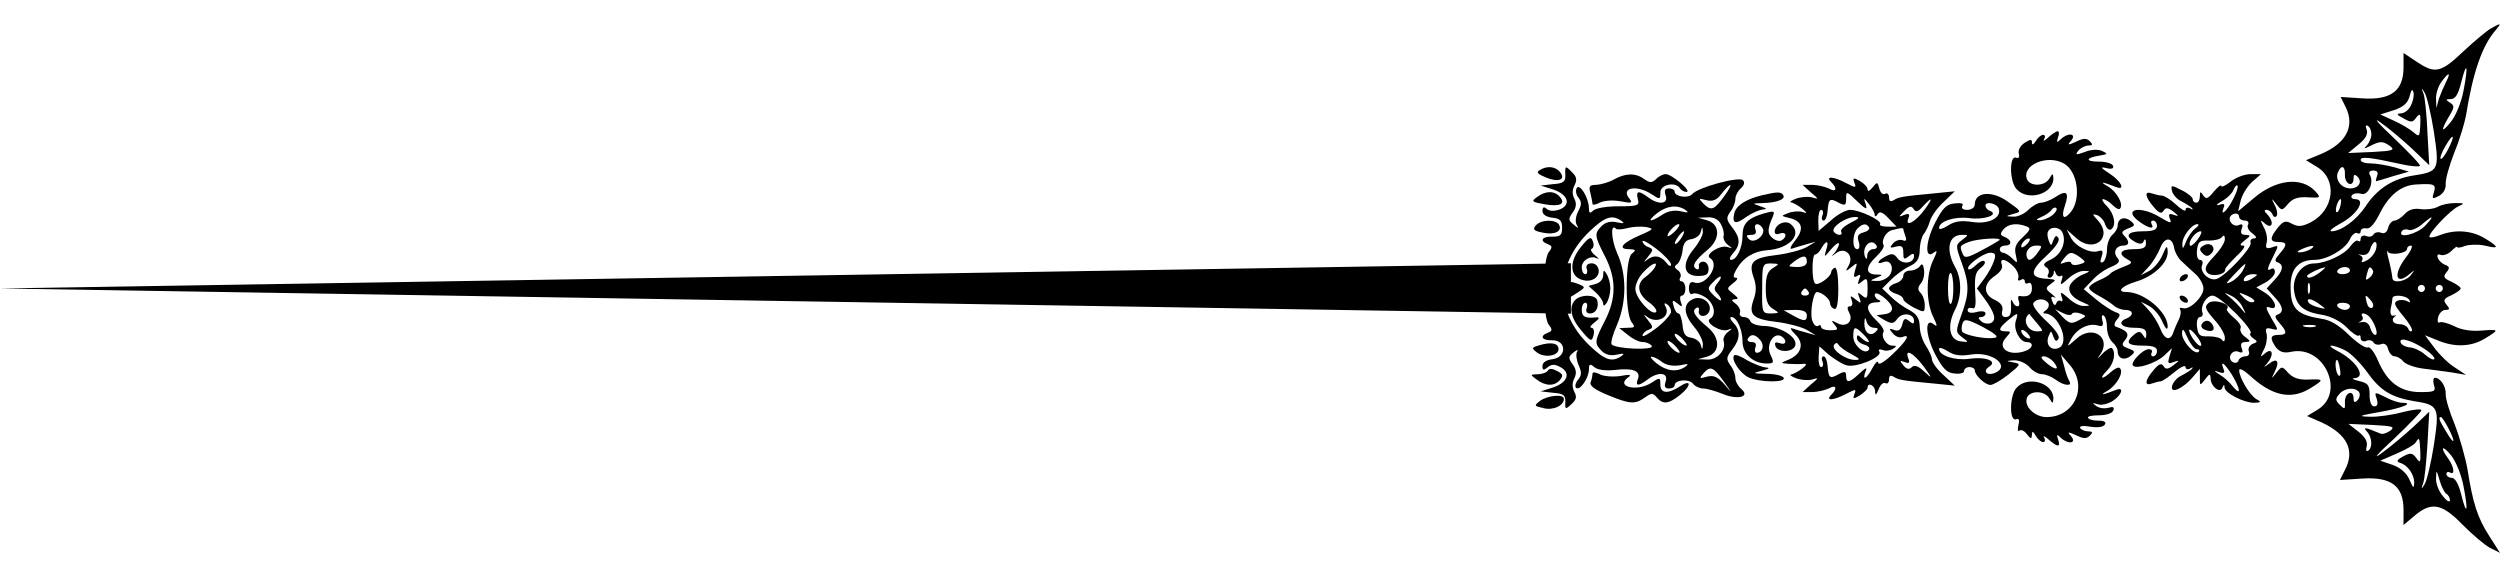
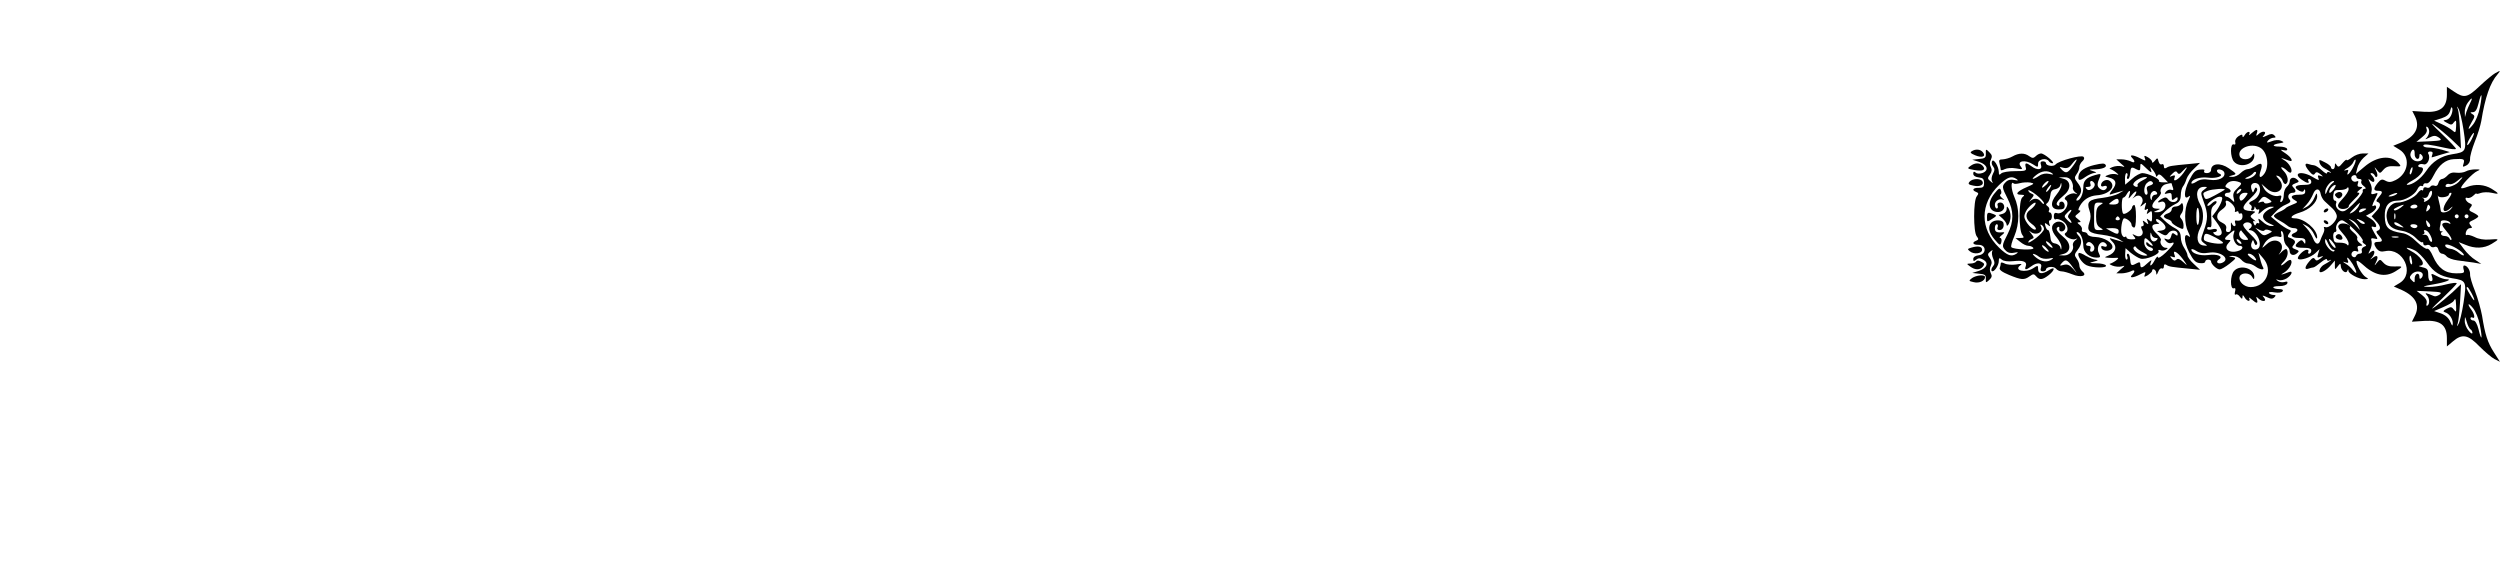
<svg xmlns="http://www.w3.org/2000/svg" viewBox="0 0 104 24">
-   <polygon points="0,12.0 65.35,10.95 65.35,13.05" />
-   <svg x="63.72" y="1.00" width="40.28" height="22.00" viewBox="0 0 271 148">
+   <svg x="81.84" y="2.95" width="22.16" height="12.10" viewBox="0 0 271 148">
    <g transform="translate(0,148) scale(0.1,-0.1)" fill="#000" stroke="none">
      <path d="M2685 1468 c-11 -6 -46 -35 -77 -64 -64 -61 -80 -64 -132 -29 l-36 24 0 -40 c0 -66 -35 -92 -114 -87 l-62 4 14 -28 c27 -55 1 -103 -72 -133 l-39 -16 31 -19 c58 -35 48 -121 -18 -155 -24 -12 -35 -13 -52 -4 -18 10 -24 8 -40 -11 -23 -29 -23 -40 2 -40 25 0 25 -8 3 -33 -13 -15 -15 -21 -5 -24 18 -7 15 -24 -10 -50 l-21 -23 21 -23 c25 -26 28 -43 10 -50 -10 -3 -8 -9 5 -24 22 -25 22 -33 -3 -33 -23 0 -25 -9 -7 -35 11 -13 22 -17 44 -12 91 18 151 -114 73 -162 l-30 -18 41 -18 c71 -33 94 -78 65 -133 l-14 -28 63 4 c81 5 115 -21 115 -88 l0 -42 31 26 c47 40 77 34 134 -25 28 -28 62 -57 77 -65 l28 -14 -30 47 c-33 51 -46 92 -61 187 -6 33 -22 90 -36 126 -15 36 -26 74 -25 85 1 21 -15 45 -30 45 -5 0 -6 -9 -3 -20 6 -18 2 -20 -38 -20 -56 0 -92 27 -118 87 -10 24 -23 41 -29 38 -6 -3 -29 12 -52 34 -27 27 -53 43 -77 46 -69 11 -86 28 -87 84 -2 54 20 81 67 81 34 0 85 29 98 56 6 14 16 22 21 19 6 -3 10 -1 10 5 0 6 7 10 16 8 10 -2 23 13 37 41 26 52 60 80 102 82 51 3 57 1 50 -22 -6 -18 -5 -20 14 -10 13 7 20 20 19 34 -1 12 10 51 24 87 15 36 29 83 33 105 19 119 45 195 83 238 17 20 15 21 -13 5z m-77 -174 c-6 -33 -22 -71 -35 -87 -27 -34 -30 -27 -6 14 16 26 16 31 3 39 -13 8 -12 10 2 10 13 0 21 13 29 45 16 65 21 50 7 -21z m-49 24 c-6 -12 -15 -33 -20 -47 l-7 -26 -1 25 c-1 14 6 36 15 48 20 28 28 29 13 0z m-99 -67 c-6 -12 -18 -21 -28 -21 -13 -1 -11 -4 8 -14 21 -12 26 -12 36 3 11 13 12 10 11 -21 -2 -34 -3 -35 -20 -20 -10 8 -34 23 -55 32 l-37 17 38 12 c27 9 39 20 44 39 5 19 8 22 11 10 2 -9 -2 -26 -8 -37z m65 -73 c16 -107 14 -111 -58 -122 -57 -9 -101 -37 -133 -86 -27 -40 -69 -70 -96 -70 -7 1 4 10 24 21 48 25 75 69 42 69 -8 0 -12 5 -9 10 4 6 15 8 26 5 20 -7 38 33 24 54 -3 6 1 11 10 11 11 0 15 -5 11 -15 -3 -8 -4 -15 -3 -15 1 0 22 6 47 14 l45 13 -40 12 c-22 6 -52 11 -67 11 -16 0 -28 4 -28 10 0 10 27 7 113 -12 26 -6 50 -8 53 -5 3 2 -30 37 -73 78 -44 41 -60 60 -38 44 22 -15 62 -49 89 -74 l48 -46 -5 90 c-2 50 -7 99 -11 110 -7 17 -6 18 3 3 6 -9 18 -59 26 -110z m-175 -7 c0 -9 -6 -23 -12 -30 -11 -11 -9 -11 9 -2 28 14 35 14 56 -1 14 -11 6 -13 -50 -16 l-68 -3 29 24 c20 16 27 29 23 41 -4 10 -3 15 3 11 6 -3 10 -14 10 -24z m215 -41 c-9 -18 -19 -30 -21 -27 -3 2 3 18 13 35 23 40 29 33 8 -8z m-289 -71 c-1 -12 5 -24 12 -26 6 -3 12 3 12 13 0 13 3 15 11 7 15 -15 3 -33 -20 -33 -24 0 -43 23 -35 44 9 23 21 20 20 -5z m-13 -89 c-3 -12 -8 -19 -11 -16 -5 6 5 36 12 36 2 0 2 -9 -1 -20z m-83 -120 c-8 -5 -22 -9 -30 -9 -10 0 -8 3 5 9 27 12 43 12 25 0z m13 -217 c-7 -2 -21 -2 -30 0 -10 3 -4 5 12 5 17 0 24 -2 18 -5z m85 -67 c15 -8 42 -35 60 -60 37 -52 67 -70 129 -81 72 -11 74 -16 58 -123 -8 -51 -20 -101 -26 -110 -9 -15 -10 -14 -4 3 4 11 9 60 12 110 l5 90 -43 -41 c-24 -22 -64 -56 -89 -74 -28 -21 -16 -6 33 39 42 40 77 76 77 80 0 5 -23 2 -52 -5 -29 -8 -71 -14 -93 -13 -34 1 -30 3 27 13 64 11 100 26 64 26 -9 0 -31 7 -47 16 -30 15 -31 15 -24 -5 4 -14 2 -21 -7 -21 -8 0 -13 12 -13 32 0 28 -4 33 -30 39 -16 4 -22 7 -12 8 34 2 5 49 -48 76 -16 8 -24 15 -17 15 7 0 25 -6 40 -14z m-16 -51 c3 -13 1 -22 -3 -19 -9 5 -13 44 -5 44 2 0 6 -11 8 -25z m54 -66 c3 -6 1 -16 -5 -22 -8 -8 -11 -6 -11 7 0 10 -6 16 -12 13 -7 -2 -13 -14 -12 -26 1 -20 -1 -20 -14 -7 -13 12 -13 18 -2 30 14 18 46 21 56 5z m249 -99 c22 -42 18 -51 -5 -12 -20 33 -24 42 -15 42 2 0 11 -13 20 -30z m-162 -8 c-10 -7 -22 -11 -28 -8 -43 18 -50 19 -37 5 14 -15 16 -45 3 -53 -5 -4 -7 2 -4 13 3 12 -5 26 -23 40 l-28 22 67 -3 c57 -3 64 -5 50 -16z m84 -58 c1 -31 0 -34 -11 -19 -11 15 -16 16 -37 5 -18 -10 -20 -14 -9 -18 22 -6 40 -33 40 -56 -1 -17 -3 -15 -13 8 -8 19 -25 34 -47 42 l-35 12 46 20 c26 11 50 25 53 31 10 16 11 15 13 -25z m121 -98 c14 -71 9 -86 -7 -21 -7 28 -17 45 -26 45 -8 0 -15 5 -15 11 0 5 5 7 10 4 15 -9 11 17 -5 39 -24 32 -17 40 8 9 13 -16 29 -54 35 -87z m-48 -21 c6 -3 10 -12 10 -18 -1 -7 -10 -1 -20 12 -11 13 -20 35 -19 50 1 25 1 24 10 -6 5 -18 14 -35 19 -38z" />
      <path d="M1446 1163 c-10 -10 -16 -12 -12 -5 4 6 3 12 -3 12 -5 0 -15 -8 -20 -17 -6 -10 -11 -13 -11 -5 0 10 -4 10 -20 0 -12 -8 -19 -20 -17 -30 3 -10 0 -15 -7 -12 -20 8 -19 -67 1 -88 31 -35 103 -14 103 30 -1 15 -2 15 -11 0 -13 -23 -55 -23 -63 -2 -15 39 56 70 103 44 39 -21 50 -100 19 -137 -19 -23 -27 -14 -16 18 13 38 5 46 -26 25 -14 -9 -32 -16 -41 -16 -8 0 -24 -9 -35 -20 -11 -11 -30 -20 -42 -19 -23 1 -23 1 1 8 23 6 22 7 -18 35 -44 31 -91 26 -91 -9 0 -8 -9 -15 -21 -15 -12 0 -17 4 -14 11 5 7 -3 9 -21 7 -24 -2 -34 -13 -56 -56 -27 -54 -28 -103 -2 -81 10 8 9 2 -2 -21 -21 -41 -21 -119 0 -160 11 -23 12 -29 2 -21 -26 22 -25 -27 2 -81 22 -42 33 -54 55 -56 15 -2 27 1 27 7 0 6 7 11 15 11 8 0 15 -4 15 -9 0 -14 29 -41 44 -41 7 0 30 13 50 29 35 28 36 30 14 34 -22 4 -22 4 2 6 15 0 33 -8 43 -19 9 -11 25 -20 35 -20 10 0 27 -7 38 -15 22 -17 48 -20 39 -5 -4 6 -11 25 -15 43 l-9 32 24 -28 c53 -60 15 -147 -64 -147 -33 0 -64 30 -55 54 8 21 50 21 63 -2 9 -15 10 -15 11 0 0 44 -72 65 -103 30 -20 -21 -21 -96 -1 -88 8 3 10 -3 6 -17 -3 -12 -1 -19 3 -15 4 4 14 0 21 -10 11 -14 13 -14 14 -2 0 12 3 11 11 -3 5 -9 15 -17 20 -17 6 0 7 6 3 13 -4 6 2 4 13 -6 25 -22 34 -22 26 1 -5 14 -3 15 8 4 20 -19 45 -16 29 4 -12 13 -10 14 14 3 20 -10 29 -10 38 -1 9 9 8 12 -4 12 -9 0 -19 4 -23 9 -3 6 8 8 29 4 19 -3 36 -1 40 6 5 7 -2 11 -18 11 -14 0 -27 3 -29 8 -3 4 11 7 31 7 21 0 37 6 40 14 3 9 -1 11 -14 7 -11 -3 -26 -1 -34 5 -12 9 -12 10 4 5 10 -4 29 1 42 9 26 17 33 41 9 31 -38 -15 -48 -16 -23 -2 26 16 46 52 34 63 -3 4 -14 -1 -24 -10 -26 -24 -36 -21 -12 3 19 19 26 50 14 63 -3 3 -16 -4 -28 -17 -11 -12 -15 -14 -8 -5 39 50 -18 91 -65 47 -26 -23 -26 -23 -14 -1 15 29 47 46 73 40 16 -5 19 -2 15 14 -3 10 -1 17 4 13 5 -3 9 -18 9 -33 0 -16 7 -34 15 -41 8 -7 15 -18 15 -26 0 -20 19 -27 36 -13 14 11 13 14 -6 21 -19 7 -20 11 -9 24 13 16 6 26 -26 37 -6 2 -5 10 3 20 11 13 10 16 -5 21 -10 4 -34 19 -53 35 l-35 29 24 25 c12 14 36 31 52 37 23 10 27 16 18 26 -13 15 -4 34 17 34 17 0 18 12 2 28 -9 9 -6 13 11 20 20 7 21 10 7 21 -17 14 -36 7 -36 -13 0 -8 -7 -19 -15 -26 -8 -7 -15 -25 -15 -41 0 -15 -5 -31 -11 -35 -8 -4 -9 0 -4 15 5 15 3 19 -8 16 -22 -9 -65 12 -78 37 l-12 23 26 -23 c49 -46 106 0 61 49 -16 17 -16 19 -1 14 9 -4 19 -15 22 -26 4 -11 11 -17 16 -14 16 10 10 44 -11 65 -11 11 -16 20 -11 20 5 0 17 -7 26 -16 9 -9 18 -14 21 -11 12 11 -8 48 -34 63 -25 14 -15 13 23 -2 28 -11 15 16 -17 37 -26 17 -28 20 -10 16 15 -4 22 -1 19 6 -2 7 -20 12 -40 12 -39 0 -37 11 3 17 23 4 23 5 6 13 -11 5 -31 4 -48 -3 -25 -9 -28 -9 -18 4 7 8 20 14 28 14 12 0 13 3 4 12 -9 9 -18 9 -38 -1 -24 -11 -26 -10 -14 3 16 20 -9 23 -29 4 -11 -11 -13 -10 -8 5 4 9 3 17 -1 17 -4 0 -16 -8 -26 -17z m-139 -199 c9 -26 -28 -45 -73 -38 -33 5 -51 2 -69 -10 -14 -9 -25 -12 -25 -7 0 19 43 33 84 28 41 -6 85 9 59 20 -7 2 -13 9 -13 15 0 13 32 6 37 -8z m149 -20 c-11 -8 -27 -14 -35 -13 -11 0 -9 3 5 9 12 5 25 14 29 20 4 6 10 8 13 5 4 -4 -2 -13 -12 -21z m-72 -30 c14 -5 12 -10 -10 -31 -20 -18 -24 -30 -19 -50 5 -23 5 -24 -10 -9 -9 9 -21 16 -26 16 -5 0 -9 5 -9 10 0 6 7 10 15 10 20 0 19 16 -1 24 -13 5 -14 9 -4 21 13 16 38 19 64 9z m102 -19 c11 -27 -5 -61 -33 -74 -20 -9 -23 -15 -14 -21 8 -4 10 -13 7 -19 -4 -6 -2 -11 3 -11 6 0 11 6 12 13 0 9 2 9 6 -1 2 -6 9 -10 14 -7 5 4 6 -2 2 -12 -5 -15 -2 -14 19 5 13 12 33 22 44 21 18 0 18 -1 -1 -9 -12 -4 -27 -15 -34 -24 -16 -19 -2 -42 34 -56 19 -8 19 -9 1 -9 -11 -1 -31 9 -44 22 -21 18 -24 19 -19 4 4 -10 3 -16 -2 -12 -5 3 -11 0 -13 -7 -3 -7 -7 -5 -11 6 -5 12 -3 15 6 11 6 -4 3 1 -7 9 -19 15 -19 17 -3 29 16 11 15 12 -9 14 -50 2 -52 20 -5 63 27 25 40 44 35 51 -5 9 -9 7 -14 -6 -6 -17 -7 -17 -13 -1 -4 10 -5 22 -1 27 8 14 34 11 40 -6z m-281 -19 c-19 -14 -19 -16 -2 -63 22 -60 22 -86 0 -146 -17 -48 -17 -49 2 -64 19 -14 19 -14 -5 -11 -31 4 -38 43 -16 87 20 37 20 88 1 121 -27 48 -19 90 19 90 19 0 19 0 1 -14z m104 -1 c-3 -2 -26 -16 -51 -29 -39 -21 -47 -22 -52 -9 -9 22 -8 23 17 33 23 9 94 14 86 5z m79 -9 c-7 -8 -15 -12 -17 -11 -5 6 10 25 20 25 5 0 4 -6 -3 -14z m25 -30 c-11 -14 -21 -20 -25 -13 -10 17 3 37 24 37 18 0 18 -1 1 -24z m-119 -18 c-4 -13 -16 -35 -27 -50 l-21 -28 20 -27 c31 -42 36 -63 18 -70 -8 -3 -20 -1 -27 6 -8 8 -8 11 1 11 7 0 12 5 12 10 0 6 -11 8 -25 4 -15 -4 -25 -2 -25 5 0 6 6 8 13 6 9 -4 11 8 8 47 -2 41 1 54 15 65 10 7 15 16 11 19 -3 4 -14 -1 -23 -10 -9 -9 -19 -15 -22 -12 -8 9 41 45 61 46 14 0 17 -5 11 -22z m241 9 c17 -13 17 -14 -4 -20 -11 -3 -21 -1 -21 4 0 4 -8 5 -17 2 -16 -6 -16 -5 -4 10 16 21 22 21 46 4z m-187 -25 c10 -10 16 -24 14 -32 -3 -7 0 -10 7 -6 6 4 11 2 11 -4 0 -6 5 -8 10 -5 6 3 10 -3 10 -14 0 -19 -11 -26 -34 -22 -5 1 -6 -5 -3 -14 7 -18 -9 -21 -17 -2 -4 8 -5 7 -5 -3 2 -31 -1 -40 -15 -40 -9 0 -12 7 -9 18 3 12 -4 22 -21 30 -33 15 -33 45 0 67 15 10 23 22 20 31 -8 20 10 18 32 -4z m-168 -62 c0 -21 -3 -41 -7 -43 -5 -3 -8 17 -8 43 0 26 3 46 8 43 4 -2 7 -22 7 -43z m266 -41 c3 -6 0 -15 -7 -20 -8 -5 -9 -9 -3 -9 39 0 72 -84 38 -97 -21 -8 -36 10 -28 32 7 18 8 18 14 0 5 -13 9 -15 14 -6 5 7 -8 26 -34 50 -24 22 -40 44 -36 50 9 14 33 14 42 0z m66 -30 c2 4 12 5 23 1 19 -7 19 -7 -4 -19 -20 -11 -26 -10 -45 9 l-21 22 22 -11 c12 -6 23 -7 25 -2z m-157 -19 c-8 -24 11 -60 30 -60 20 0 19 -16 -1 -24 -46 -18 -84 6 -57 36 15 17 15 18 0 18 -23 0 -21 8 6 31 28 23 30 23 22 -1z m59 -7 c19 -23 19 -23 -1 -23 -22 0 -37 25 -27 42 3 5 7 8 8 6 0 -2 10 -13 20 -25z m-118 -41 c-24 -5 -84 7 -91 17 -3 5 -2 16 1 24 5 13 14 11 57 -11 35 -19 45 -28 33 -30z m99 -1 c-6 -5 -25 10 -25 20 0 5 6 4 14 -3 8 -7 12 -15 11 -17z m-166 -46 c60 10 114 -33 66 -52 -22 -8 -33 6 -15 18 25 15 -8 29 -56 22 -41 -5 -84 9 -84 28 0 5 11 2 25 -7 17 -11 35 -14 64 -9z m231 -20 c19 -23 8 -26 -19 -4 -16 13 -18 19 -8 19 8 0 20 -7 27 -15z" />
      <path d="M22 1071 c-10 -6 -5 -11 17 -20 35 -15 58 -7 40 15 -13 16 -37 18 -57 5z" />
      <path d="M94 1058 c1 -19 -5 -24 -34 -26 l-35 -4 35 -11 c42 -14 51 -43 18 -56 -14 -5 -28 -5 -35 1 -9 8 -13 6 -13 -5 0 -10 11 -17 28 -19 21 -2 27 -8 27 -28 0 -21 -5 -25 -27 -25 -30 1 -37 -12 -13 -21 13 -5 13 -9 3 -22 -18 -21 -18 -183 0 -204 10 -13 10 -17 -3 -22 -24 -9 -17 -22 13 -21 40 0 40 -48 0 -53 -17 -2 -28 -9 -28 -19 0 -12 3 -13 14 -4 11 9 20 10 36 1 30 -16 21 -43 -20 -57 l-35 -11 35 -4 c29 -2 35 -7 34 -26 -1 -21 1 -21 17 -6 14 13 16 21 8 35 -6 13 -6 25 0 37 7 14 6 25 -4 39 -13 18 -13 22 2 34 10 8 14 9 10 2 -4 -6 -2 -23 4 -37 9 -20 9 -29 -1 -41 -7 -8 -10 -19 -6 -23 10 -10 36 27 36 51 0 16 3 17 15 7 9 -8 32 -11 59 -8 50 6 72 -3 63 -26 -8 -20 2 -20 27 -1 30 23 59 20 51 -5 -5 -14 -2 -20 9 -20 9 0 16 4 16 9 0 15 39 19 51 5 6 -8 19 -14 29 -14 10 0 34 -7 54 -15 43 -18 79 -8 52 14 -9 8 -16 21 -16 30 0 10 -6 26 -14 36 -12 17 -12 22 5 44 23 29 24 54 3 75 -8 9 -11 16 -5 16 15 0 31 -35 31 -69 0 -34 30 -61 67 -61 21 0 22 2 11 25 -13 28 9 64 31 51 17 -11 13 -26 -5 -19 -12 4 -15 2 -12 -8 7 -20 52 -18 56 3 4 23 -41 51 -86 53 -19 0 -37 6 -40 13 -2 7 -10 12 -19 12 -8 0 -13 6 -10 13 2 6 -3 17 -12 24 -13 10 -13 12 -2 13 11 0 9 4 -5 15 -19 15 -19 15 0 30 11 8 14 15 8 15 -9 0 -9 5 0 22 19 34 49 52 86 55 64 4 101 45 67 73 -16 13 -45 -1 -45 -22 0 -6 7 -8 15 -4 17 6 21 -9 5 -19 -6 -4 -18 -1 -26 6 -15 12 -15 24 1 61 6 15 3 16 -25 8 -45 -13 -60 -28 -60 -62 0 -34 -16 -68 -32 -68 -6 0 -4 8 5 18 22 24 21 44 -2 73 -17 22 -17 27 -5 44 8 10 14 26 14 36 0 9 7 22 15 29 10 9 12 17 6 23 -11 11 -126 -20 -142 -39 -11 -13 -49 -7 -49 7 0 5 -7 9 -16 9 -11 0 -14 -6 -9 -20 8 -24 -20 -27 -49 -5 -27 20 -35 19 -29 -5 5 -18 0 -20 -54 -20 -33 0 -64 -5 -71 -12 -9 -9 -12 -8 -12 8 -1 29 -26 69 -34 55 -4 -7 -2 -19 5 -27 9 -12 9 -20 -1 -38 -7 -14 -9 -30 -4 -38 6 -11 5 -11 -9 1 -15 12 -15 16 -2 34 10 14 11 25 4 39 -6 12 -6 24 1 37 7 15 6 23 -6 35 -20 21 -21 20 -20 -6z m446 -58 c-29 -40 -37 -44 -58 -24 -16 17 -16 17 7 11 18 -4 29 0 43 19 27 34 34 30 8 -6z m-110 -40 c11 -8 8 -9 -13 -4 -17 4 -36 1 -52 -10 -34 -22 -45 -20 -15 4 28 22 57 25 80 10z m-180 -30 c11 -8 9 -9 -11 -5 -17 4 -32 1 -43 -10 -21 -21 -21 -27 9 -85 32 -63 32 -117 0 -180 -30 -58 -30 -64 -9 -85 11 -11 26 -14 43 -10 20 4 22 3 11 -5 -26 -17 -45 -11 -89 31 -98 95 -98 223 0 318 44 42 63 48 89 31z m280 -11 c6 -11 9 -25 7 -32 -2 -7 3 -18 12 -25 14 -11 14 -11 -1 -6 -20 7 -65 -21 -49 -31 30 -18 -12 -81 -45 -68 -9 3 -14 -2 -14 -17 0 -12 4 -18 10 -15 6 4 22 -1 35 -9 26 -17 33 -50 14 -61 -16 -10 29 -38 49 -31 15 5 15 5 1 -6 -9 -7 -14 -18 -12 -25 8 -24 -17 -53 -45 -52 l-27 1 25 7 c37 10 39 52 3 82 -37 31 -46 46 -33 54 6 4 9 1 8 -6 -5 -19 21 -22 29 -3 9 24 -23 47 -48 33 -26 -13 -24 -42 6 -77 14 -17 24 -38 24 -48 -1 -16 -2 -17 -6 -2 -2 9 -14 18 -26 20 -17 2 -23 11 -25 36 -2 17 -7 32 -11 32 -5 0 -11 9 -14 21 -5 17 -3 18 11 7 13 -11 15 -11 9 5 -3 9 -2 17 3 17 6 0 10 9 10 20 0 11 -5 20 -11 20 -5 0 -7 5 -3 11 3 6 0 15 -7 20 -10 7 -11 11 -2 17 6 4 13 21 15 37 2 22 9 31 25 33 12 2 24 11 26 20 4 16 5 16 6 0 0 -9 -11 -30 -25 -47 -35 -42 -30 -76 11 -76 23 0 30 4 30 20 0 11 -7 20 -15 20 -8 0 -14 -6 -12 -13 1 -8 -2 -11 -8 -7 -13 8 -4 23 33 54 36 30 34 72 -3 82 l-25 7 27 1 c18 1 31 -6 38 -20z m-227 -30 c-49 -21 -64 -39 -31 -39 20 -1 21 -2 8 -13 -19 -15 -19 -169 0 -192 10 -13 9 -15 -11 -15 l-24 -1 24 -19 c13 -11 31 -20 42 -20 10 0 21 -5 25 -11 7 -13 -100 -8 -112 4 -4 4 3 29 15 56 27 64 27 141 0 200 -17 39 -19 85 -3 68 3 -3 17 -2 32 2 15 4 38 5 52 3 23 -5 22 -6 -17 -23z m100 13 c-10 -10 -20 -17 -22 -16 -6 5 20 34 30 34 5 0 1 -8 -8 -18z m243 7 c11 -18 -23 -46 -38 -31 -9 9 -8 12 6 12 12 0 16 5 12 15 -6 17 9 21 20 4z m-228 -29 c-7 -10 -14 -17 -17 -15 -4 4 18 35 25 35 2 0 -1 -9 -8 -20z m-28 -73 c0 -7 -7 -4 -14 6 -16 20 -36 22 -56 5 -8 -7 -6 -3 4 9 17 21 17 23 2 29 -9 3 -16 11 -16 16 0 5 18 -5 40 -22 22 -17 40 -37 40 -43z m-46 -9 c-4 -7 -16 -19 -26 -26 -26 -19 -22 -47 9 -70 16 -11 25 -24 21 -28 -12 -11 -58 39 -58 65 0 13 10 34 23 47 23 25 43 32 31 12z m176 -43 c-10 -12 -10 -19 -2 -27 7 -7 12 -16 12 -20 0 -4 -9 1 -20 12 -19 19 -19 21 -2 38 20 22 30 19 12 -3z m-130 -80 c0 -7 -18 -28 -40 -45 -22 -17 -40 -27 -40 -22 0 5 7 13 16 16 15 6 15 8 -2 29 -10 12 -12 16 -4 10 29 -26 73 -2 53 29 -3 7 -1 8 5 4 7 -4 12 -13 12 -21z m44 -94 c-5 -6 -34 20 -34 30 0 5 8 1 18 -8 10 -10 17 -20 16 -22z m206 14 c12 -14 6 -35 -10 -35 -5 0 -7 7 -4 15 4 10 0 15 -11 15 -9 0 -13 5 -10 10 9 14 21 12 35 -5z m-226 -34 c-5 -6 -34 20 -34 30 0 5 8 1 18 -8 10 -10 17 -20 16 -22z m-49 -27 c12 -9 30 -12 50 -9 23 5 26 4 15 -4 -23 -16 -52 -13 -80 9 -14 11 -20 20 -15 19 6 0 19 -6 30 -15z m173 -55 c24 -33 24 -34 1 -7 -19 21 -30 26 -49 21 -21 -6 -22 -5 -9 10 19 21 27 18 57 -24z" />
      <path d="M136 854 c-35 -45 -28 -87 15 -92 26 -3 45 19 33 39 -9 16 -37 10 -30 -6 3 -8 1 -15 -4 -15 -6 0 -10 9 -10 19 0 20 25 35 43 25 7 -3 4 1 -6 9 -10 8 -14 17 -9 18 5 2 7 12 3 21 -5 15 -11 12 -35 -18z" />
      <path d="M200 777 c0 -11 -9 -21 -20 -24 l-21 -6 21 -19 c11 -10 20 -24 20 -31 0 -7 4 -6 10 3 5 8 10 26 10 40 0 14 -5 32 -10 40 -8 13 -10 12 -10 -3z" />
      <path d="M100 735 c0 -25 0 -25 26 -8 24 15 25 17 8 24 -30 12 -34 10 -34 -16z" />
      <path d="M122 708 c-19 -19 -13 -51 17 -86 26 -31 29 -32 34 -13 3 12 0 21 -6 21 -6 0 -2 7 9 15 14 11 15 15 4 14 -31 -3 -40 2 -40 21 0 11 4 20 10 20 5 0 7 -7 4 -15 -4 -9 0 -15 9 -15 17 0 26 18 20 38 -6 15 -45 16 -61 0z" />
      <path d="M230 1045 c-14 -8 -36 -14 -49 -15 -19 0 -22 -4 -17 -22 3 -13 6 -27 6 -31 0 -4 9 -3 20 3 12 6 36 8 58 4 32 -6 35 -5 25 8 -25 30 21 39 62 12 24 -16 25 -15 25 5 0 22 43 31 55 11 3 -5 12 -10 18 -10 17 1 -41 50 -58 50 -7 0 -20 -6 -27 -14 -12 -11 -17 -11 -33 0 -24 18 -53 17 -85 -1z" />
      <path d="M1956 1039 c-14 -11 -26 -17 -26 -12 -1 4 -10 -3 -21 -16 -17 -21 -22 -22 -30 -10 -7 11 -9 11 -9 -3 0 -10 -4 -18 -10 -18 -5 0 -10 4 -10 10 0 5 -14 17 -31 25 -29 15 -31 15 -27 -2 2 -9 13 -23 26 -29 12 -6 26 -15 30 -19 4 -5 1 -5 -5 -1 -7 4 -13 2 -13 -4 0 -6 -12 1 -27 15 -15 14 -33 25 -40 25 -6 0 -18 3 -27 6 -22 8 -20 -9 4 -37 15 -18 22 -21 28 -12 6 10 12 10 28 -2 16 -13 16 -14 1 -9 -13 5 -16 2 -11 -11 6 -14 2 -13 -27 4 -57 35 -108 23 -57 -13 25 -18 42 -21 33 -6 -3 6 -1 10 4 10 6 0 11 -7 11 -15 0 -11 -11 -15 -40 -15 -43 0 -52 -13 -21 -30 14 -7 21 -6 24 3 3 7 6 5 6 -5 1 -14 -7 -18 -34 -18 -38 0 -46 -13 -17 -29 15 -8 13 -11 -13 -21 -16 -6 -32 -14 -35 -18 -3 -4 -17 -13 -32 -19 -16 -7 -28 -16 -28 -21 0 -5 12 -15 28 -23 15 -8 33 -20 40 -26 7 -7 22 -13 33 -13 23 0 25 -15 4 -24 -27 -10 -15 -26 20 -26 27 0 35 -4 35 -17 0 -15 -2 -15 -9 -4 -8 12 -12 12 -25 2 -26 -22 -19 -31 24 -31 29 0 40 -4 40 -15 0 -8 -5 -15 -11 -15 -5 0 -7 5 -4 10 3 6 0 10 -8 10 -17 0 -53 -38 -44 -46 10 -11 64 7 87 28 l22 21 -7 -23 c-6 -20 -4 -22 11 -16 18 6 18 5 0 -9 -16 -12 -22 -12 -28 -2 -6 9 -13 6 -28 -12 -24 -28 -26 -45 -4 -37 9 3 19 6 24 6 5 0 22 12 39 26 17 14 31 21 31 14 0 -6 6 -8 13 -4 6 4 9 4 5 -1 -4 -4 -18 -13 -30 -19 -13 -6 -24 -20 -26 -30 -5 -23 33 -5 60 28 l18 21 0 -24 c0 -24 0 -24 15 -5 12 16 14 16 15 3 0 -23 26 -44 33 -27 4 10 6 10 6 1 1 -16 54 -43 83 -43 20 1 21 2 5 11 -18 11 -47 60 -47 80 0 7 12 1 28 -13 62 -58 116 -71 170 -38 41 25 40 27 -5 25 -27 -1 -43 5 -56 19 -17 19 -18 19 -33 0 -14 -18 -15 -18 -4 4 14 29 6 39 -17 21 -15 -11 -16 -11 -5 1 20 23 16 46 -5 29 -15 -13 -15 -12 -4 10 7 12 10 32 8 43 -5 16 -2 19 14 15 20 -5 20 -5 -1 30 -16 28 -17 34 -5 30 26 -10 17 21 -11 40 l-26 16 26 14 c14 8 26 21 26 29 0 8 -4 12 -10 9 -14 -9 -12 1 6 36 15 30 15 31 -4 24 -17 -5 -19 -2 -15 14 3 10 -1 30 -8 42 -11 22 -11 23 4 10 21 -17 25 7 5 27 -8 8 -9 12 -1 12 6 0 13 -6 16 -12 2 -7 7 -10 11 -6 4 3 3 17 -4 30 -11 22 -10 22 4 4 15 -19 16 -19 33 1 13 15 28 20 56 18 35 -2 36 -1 21 16 -39 43 -111 35 -174 -19 l-43 -36 7 29 c4 17 18 40 32 53 l25 22 -29 0 c-16 0 -41 -9 -56 -21z m8 -47 c-16 -33 -38 -54 -28 -27 5 11 2 14 -12 9 -11 -3 -7 2 7 10 15 8 30 23 33 32 4 9 9 15 11 12 3 -3 -2 -19 -11 -36z m16 -52 c0 -5 7 -10 16 -10 8 0 12 -5 9 -11 -4 -6 1 -17 11 -24 13 -10 14 -14 6 -15 -8 0 -12 -5 -10 -12 5 -13 -69 -92 -94 -101 -21 -8 -49 18 -42 38 4 8 1 15 -6 15 -6 0 -10 11 -8 28 3 23 7 27 33 26 17 0 33 4 37 10 5 7 8 4 8 -6 0 -10 -14 -31 -31 -49 -23 -24 -27 -34 -19 -44 11 -14 52 -7 51 8 -1 4 14 20 31 37 20 18 27 30 19 30 -11 0 -9 4 5 15 17 13 17 14 2 15 -12 0 -15 5 -11 17 5 12 2 15 -9 10 -16 -6 -32 15 -21 27 10 9 23 7 23 -4z m-123 -32 c-9 -7 -21 -24 -26 -38 -8 -20 -10 -21 -10 -6 -1 21 26 56 42 56 6 0 3 -6 -6 -12z m6 -32 c-10 -13 -20 -20 -21 -15 -5 12 17 39 30 39 5 0 1 -11 -9 -24z m-65 -23 c2 -11 11 -28 20 -36 9 -9 27 -25 40 -37 12 -11 22 -29 22 -40 0 -24 -40 -62 -58 -55 -7 2 -10 1 -7 -5 3 -5 1 -17 -4 -27 -5 -10 -12 -26 -15 -35 -8 -26 -25 -22 -37 10 -6 15 -20 38 -32 51 l-22 24 23 -12 c13 -7 30 -27 37 -44 9 -20 14 -25 15 -14 0 41 -66 97 -115 97 -30 0 -14 17 26 29 50 15 89 52 89 83 -1 20 -3 19 -15 -9 -7 -17 -24 -37 -37 -44 l-23 -12 22 24 c12 13 26 37 32 52 12 32 34 32 39 0z m192 -63 c-6 -11 -20 -25 -32 -31 -18 -9 -16 -5 7 19 35 37 39 39 25 12z m30 -20 c-20 -13 -33 -13 -25 0 3 6 14 10 23 10 15 0 15 -2 2 -10z m-30 -83 c10 -20 10 -21 -4 -4 -8 10 -23 25 -33 33 -17 14 -16 14 4 4 13 -6 27 -20 33 -33z m30 15 c-7 -3 -19 3 -28 13 -16 15 -15 16 12 4 15 -7 23 -15 16 -17z m-50 -31 c27 -27 46 -52 42 -56 -4 -3 0 -10 8 -15 12 -8 12 -10 -2 -15 -9 -4 -14 -13 -11 -21 3 -8 -1 -14 -10 -14 -8 0 -17 -5 -19 -12 -2 -6 -9 -8 -16 -4 -17 10 -3 36 16 29 11 -5 14 -2 9 10 -4 12 -1 17 11 17 15 1 15 2 -2 15 -10 7 -15 18 -12 24 3 5 -5 18 -19 29 -13 11 -22 22 -19 25 13 13 -37 29 -52 16 -12 -10 -9 -17 16 -46 17 -18 30 -41 30 -51 0 -10 -3 -13 -8 -6 -4 6 -20 10 -37 10 -26 -1 -30 3 -33 27 -2 15 2 27 8 27 6 0 10 6 7 13 -6 18 11 47 29 47 9 0 37 -22 64 -49z m-109 -101 c7 0 9 -3 6 -7 -11 -11 -47 29 -47 51 1 16 4 14 15 -11 8 -18 20 -33 26 -33z m12 10 c-6 -6 -33 30 -33 43 0 5 9 -1 19 -14 11 -13 17 -26 14 -29z m87 -82 c24 -40 26 -61 2 -32 -9 12 -26 27 -37 33 -17 11 -17 12 -1 7 13 -5 17 -2 12 9 -10 26 3 16 24 -17z" />
      <path d="M1880 860 c-12 -7 -12 -12 -2 -22 9 -9 15 -9 24 0 16 16 -2 34 -22 22z" />
      <path d="M1815 770 c-3 -5 -2 -10 4 -10 5 0 13 5 16 10 3 6 2 10 -4 10 -5 0 -13 -4 -16 -10z" />
      <path d="M1815 710 c3 -5 11 -10 16 -10 6 0 7 5 4 10 -3 6 -11 10 -16 10 -6 0 -7 -4 -4 -10z" />
      <path d="M1875 640 c-3 -6 1 -13 10 -16 19 -8 30 0 20 15 -8 14 -22 14 -30 1z" />
      <path d="M838 1038 c19 -19 14 -30 -7 -18 -11 5 -32 10 -46 10 l-27 0 23 -21 c23 -19 23 -20 3 -14 -12 3 -32 1 -45 -4 -13 -5 -19 -10 -13 -10 5 -1 19 -8 30 -17 16 -13 16 -15 2 -10 -10 3 -28 2 -40 -3 -21 -8 -21 -8 4 -14 36 -9 41 -31 15 -63 -14 -18 -16 -26 -7 -22 8 3 26 8 40 12 l25 7 -25 -15 c-14 -8 -51 -18 -82 -22 -70 -8 -82 -20 -67 -63 8 -22 8 -40 0 -62 -15 -43 -3 -55 67 -63 31 -4 68 -14 82 -22 l25 -15 -25 7 c-14 4 -32 9 -40 12 -9 3 -5 -4 8 -17 26 -25 17 -56 -21 -71 -22 -9 -21 -9 3 -11 14 -1 32 -1 40 0 11 1 10 -3 -4 -14 -11 -8 -25 -15 -30 -16 -6 0 0 -5 13 -10 13 -5 33 -7 45 -4 20 6 20 5 -3 -14 l-23 -21 27 0 c14 0 35 5 46 10 21 12 26 1 7 -18 -17 -17 6 -16 42 3 27 14 29 14 23 -1 -5 -14 -3 -14 16 -3 11 8 21 17 21 21 0 17 20 7 21 -9 0 -14 3 -12 10 5 5 13 13 20 19 17 5 -3 10 1 10 10 0 11 4 13 13 8 13 -9 26 -11 112 -19 l59 -6 -32 30 c-18 16 -32 36 -32 44 0 7 -8 24 -17 38 -9 13 -17 37 -17 54 -1 23 -8 34 -30 46 -16 8 -39 25 -52 38 l-23 22 24 24 c14 14 37 31 52 38 22 10 28 21 29 45 0 17 5 37 11 45 6 7 14 24 18 38 4 13 22 38 39 53 l30 29 -59 -6 c-86 -8 -99 -10 -112 -19 -9 -5 -13 -3 -13 8 0 9 -5 13 -11 10 -6 -4 -13 3 -16 14 -5 20 -6 20 -19 4 -8 -10 -14 -13 -14 -6 0 7 -10 17 -22 24 -18 10 -20 9 -15 -5 6 -15 4 -15 -23 -1 -36 19 -59 20 -42 3z m97 -63 c-7 20 -6 20 9 1 9 -11 16 -25 16 -30 0 -6 4 -5 8 2 6 9 14 6 31 -12 l22 -23 -25 0 c-14 0 -24 3 -21 7 6 10 -57 40 -84 40 -11 0 -36 -13 -54 -30 l-34 -29 -1 29 c0 17 3 30 8 30 5 0 7 -7 4 -15 -4 -8 -2 -15 3 -15 5 0 10 12 11 27 3 34 6 37 31 23 18 -9 21 -8 21 12 0 21 1 21 31 -8 24 -23 29 -25 24 -9z m164 -15 c-25 -34 -55 -50 -45 -24 5 12 2 15 -11 10 -17 -7 -17 -6 0 11 14 14 20 15 26 5 6 -9 12 -8 26 8 27 29 29 24 4 -10z m-206 -36 c-18 -9 -30 -20 -27 -25 3 -5 1 -9 -5 -9 -5 0 -12 4 -16 9 -7 13 34 41 60 41 15 0 12 -4 -12 -16z m51 -13 c3 -5 -4 -11 -15 -14 -16 -4 -19 -11 -14 -26 4 -12 2 -21 -4 -21 -15 0 -14 43 1 58 14 14 25 15 32 3z m96 -5 c0 -2 3 -12 6 -20 4 -11 2 -15 -8 -11 -8 3 -20 -1 -27 -9 -10 -12 -9 -14 8 -9 17 4 21 1 21 -17 0 -19 2 -20 15 -10 11 9 15 9 15 1 0 -21 -32 -25 -46 -7 -10 14 -16 15 -33 6 -24 -12 -28 -25 -6 -16 21 8 31 -20 15 -39 -7 -8 -22 -15 -34 -14 -20 0 -21 1 -1 9 19 8 19 9 -2 9 -30 1 -29 22 2 51 13 12 22 26 20 31 -8 12 6 38 23 42 25 7 32 7 32 3z m-216 -58 c-6 -22 -6 -22 14 2 12 14 21 20 22 15 0 -6 -6 -17 -12 -25 -11 -12 -10 -12 4 -1 25 19 51 -7 35 -35 -10 -17 -9 -18 8 -4 17 14 17 13 10 -9 -5 -18 -4 -22 6 -16 9 6 11 3 5 -10 -5 -15 -4 -16 9 -5 13 11 15 8 15 -20 0 -28 -2 -31 -15 -20 -13 11 -14 10 -8 -6 6 -17 5 -17 -10 -5 -15 12 -17 12 -11 -3 3 -9 1 -16 -5 -16 -8 0 -9 -5 -3 -17 14 -24 -7 -44 -33 -30 -17 9 -18 8 -7 -5 11 -13 9 -15 -13 -15 -14 0 -25 4 -25 9 0 5 -4 7 -9 3 -5 -3 -12 4 -16 15 -7 22 3 80 13 80 14 0 37 -20 37 -31 0 -7 5 -14 12 -16 7 -3 11 15 11 57 0 35 -4 60 -10 58 -5 -2 -10 -8 -10 -13 -1 -13 -38 -39 -45 -31 -10 9 -9 81 0 81 5 0 13 8 18 18 14 24 22 21 13 -5z m141 12 c3 -5 -1 -10 -9 -10 -9 0 -16 -8 -17 -17 0 -11 -2 -13 -6 -5 -11 28 17 56 32 32z m-195 -45 c0 -10 -10 -15 -27 -15 -27 1 -27 1 -9 15 25 19 36 19 36 0z m-95 -18 c-15 -9 -20 -23 -20 -57 0 -34 5 -48 20 -57 19 -12 19 -12 -5 -13 -25 0 -26 2 -25 70 0 68 1 70 25 70 24 -1 24 -1 5 -13z m100 -67 c3 -5 -1 -10 -10 -10 -9 0 -13 5 -10 10 3 6 8 10 10 10 2 0 7 -4 10 -10z m233 -43 c2 -10 -5 -17 -20 -19 l-23 -3 23 -14 c20 -11 25 -10 36 5 14 18 46 14 46 -7 0 -9 -3 -9 -14 0 -11 9 -15 7 -19 -10 -4 -15 -11 -20 -23 -15 -14 5 -15 4 -4 -9 7 -9 19 -14 27 -11 24 10 14 -9 -27 -48 -22 -21 -40 -32 -40 -24 -1 7 -8 1 -16 -14 -16 -31 -30 -38 -20 -11 6 14 2 12 -17 -5 -27 -26 -37 -28 -37 -7 0 13 -4 14 -21 5 -25 -14 -28 -11 -31 23 -1 15 -6 27 -11 27 -5 0 -7 -7 -3 -15 3 -8 1 -15 -4 -15 -5 0 -8 13 -7 29 l2 29 27 -24 c16 -12 37 -26 49 -29 26 -8 101 23 92 38 -4 6 0 8 9 5 8 -4 21 -2 29 3 11 7 11 9 -2 9 -17 0 -33 26 -24 39 2 5 -7 19 -20 31 -31 29 -32 50 -2 51 12 0 16 3 10 6 -7 2 -13 9 -13 15 0 16 44 -17 48 -35z m-238 -22 c0 -18 -8 -18 -40 0 l-25 14 33 1 c22 0 32 -5 32 -15z m188 -35 c12 0 13 -3 5 -11 -16 -16 -33 -2 -32 24 1 17 2 18 6 5 2 -10 12 -18 21 -18z m-28 -20 c11 -11 16 -20 12 -20 -4 0 -13 5 -20 12 -9 9 -12 9 -12 -1 0 -7 9 -15 20 -18 11 -3 17 -9 14 -14 -10 -17 -44 11 -44 36 0 30 4 31 30 5z m-35 -54 c24 -13 26 -16 10 -16 -27 0 -67 29 -59 42 5 7 9 7 13 0 4 -6 20 -18 36 -26z m201 -33 c26 -36 26 -37 3 -16 -17 16 -28 20 -35 13 -8 -8 -15 -6 -24 5 -11 13 -10 14 4 9 12 -5 15 -2 10 10 -11 29 13 17 42 -21z" />
      <path d="M15 996 c-17 -12 -15 -14 19 -20 44 -8 62 0 45 20 -15 18 -40 18 -64 0z" />
      <path d="M645 1001 c-45 -11 -72 -28 -78 -50 -7 -30 3 -33 33 -11 16 11 36 20 47 21 13 1 11 3 -7 9 -24 8 -24 8 7 9 40 1 64 11 57 22 -6 10 -16 10 -59 0z" />
      <path d="M2537 969 c-11 -6 -32 -9 -48 -7 -20 3 -34 -1 -46 -14 -9 -10 -22 -18 -28 -18 -7 0 -15 -9 -18 -20 -3 -13 -11 -18 -20 -14 -8 3 -18 1 -21 -5 -4 -6 -13 -8 -21 -4 -8 3 -15 -1 -15 -8 0 -7 -3 -9 -7 -6 -3 4 -13 -3 -21 -14 -16 -24 -70 -49 -103 -49 -34 0 -62 -39 -55 -79 6 -40 27 -57 79 -65 24 -4 51 -18 68 -35 15 -16 31 -26 34 -23 3 3 5 0 5 -7 0 -7 7 -11 15 -8 8 4 17 2 21 -4 3 -6 13 -8 21 -5 9 4 17 -1 20 -14 3 -11 11 -20 18 -20 7 0 18 -6 24 -14 7 -8 31 -17 54 -20 23 -3 60 -8 82 -11 l40 -7 -30 20 c-17 10 -43 35 -58 55 l-27 36 35 -14 c47 -20 94 -19 133 5 41 25 41 26 -12 22 -27 -2 -55 2 -75 13 -17 8 -36 13 -40 10 -5 -3 -7 4 -4 15 3 11 12 20 20 20 13 0 13 3 3 15 -10 12 -7 17 14 26 14 7 26 15 26 19 0 4 -12 12 -26 19 -21 9 -24 14 -14 26 10 12 9 16 -3 21 -9 3 -18 12 -21 19 -3 9 0 12 8 9 7 -3 21 2 30 11 9 9 16 14 16 11 0 -3 10 -2 22 3 12 4 37 5 55 1 41 -10 42 -5 1 20 -36 22 -82 26 -124 10 -15 -6 -29 -9 -31 -6 -7 7 59 77 81 86 18 8 17 9 -9 9 -16 0 -38 -4 -48 -10z m-37 -54 c-22 -23 -78 -37 -65 -15 3 5 12 7 19 4 7 -3 24 4 37 15 33 28 37 26 9 -4z m-137 -65 c-3 -11 -14 -25 -25 -31 -13 -7 -18 -7 -14 -1 3 6 1 12 -6 15 -7 2 -5 3 6 1 11 -2 20 5 23 17 3 10 9 19 13 19 5 0 6 -9 3 -20z m83 -24 c-37 -49 -27 -80 14 -43 12 10 12 9 1 -5 -13 -18 -50 -25 -52 -10 -1 11 -6 37 -13 63 -3 13 -3 19 -1 13 6 -13 55 -6 55 7 0 5 5 9 11 9 6 0 0 -15 -15 -34z m-240 -41 c-20 -15 -36 -19 -36 -10 0 5 38 23 50 24 3 0 -4 -6 -14 -14z m84 5 c0 -5 -9 -10 -21 -10 -11 0 -17 5 -14 10 3 6 13 10 21 10 8 0 14 -4 14 -10z m64 1 c3 -5 -1 -14 -8 -20 -12 -10 -13 -8 -9 8 6 23 9 25 17 12z m-177 -63 c-3 -7 -5 -2 -5 12 0 14 2 19 5 13 2 -7 2 -19 0 -25z m323 12 c0 -5 -4 -10 -10 -10 -5 0 -10 5 -10 10 0 6 5 10 10 10 6 0 10 -4 10 -10z m50 0 c0 -5 -4 -10 -10 -10 -5 0 -10 5 -10 10 0 6 5 10 10 10 6 0 10 -4 10 -10z m-201 -34 c7 -8 8 -17 3 -20 -6 -3 -12 3 -15 14 -6 24 -4 25 12 6z m107 2 c4 -7 3 -8 -5 -4 -7 4 -19 5 -27 2 -13 -5 -10 -13 15 -43 17 -20 28 -39 24 -42 -3 -3 -8 0 -10 7 -3 6 -13 12 -24 12 -19 0 -26 14 -11 23 4 2 1 2 -5 1 -8 -2 -11 5 -9 19 3 12 5 25 5 30 1 11 39 8 47 -5z m-250 -13 c18 -13 18 -14 -4 -8 -12 3 -25 9 -28 14 -8 14 10 11 32 -6z m84 -5 c0 -5 -6 -10 -14 -10 -8 0 -18 5 -21 10 -3 6 3 10 14 10 12 0 21 -4 21 -10z m57 -32 c15 -20 23 -48 14 -48 -5 0 -11 9 -14 19 -3 12 -12 19 -23 17 -11 -2 -13 -1 -6 1 7 3 10 9 7 14 -9 14 11 11 22 -3z m156 -90 c16 -11 26 -23 23 -26 -3 -3 -15 3 -26 13 -11 10 -30 19 -42 20 -12 1 -24 7 -26 14 -6 17 33 5 71 -21z" />
      <path d="M11 916 c-9 -11 -5 -15 21 -20 33 -7 55 5 44 23 -10 15 -51 14 -65 -3z" />
      <path d="M1087 803 c-5 -7 -17 -13 -28 -13 -10 0 -19 -6 -19 -14 0 -8 -9 -18 -20 -21 -11 -3 -20 -10 -20 -15 0 -5 9 -12 20 -15 11 -3 20 -10 20 -15 0 -5 14 -15 30 -24 29 -14 30 -14 30 8 0 12 -5 27 -12 34 -8 8 -8 15 1 26 7 8 11 25 9 38 -2 16 -6 19 -11 11z" />
      <path d="M21 581 c-21 -6 -22 -8 -8 -19 20 -17 62 -12 62 8 0 17 -20 21 -54 11z" />
      <path d="M567 553 c-11 -10 16 -51 40 -62 30 -14 106 -15 98 -1 -3 6 -25 11 -48 11 -40 1 -40 2 -12 9 20 5 23 8 10 9 -11 1 -34 10 -52 20 -17 11 -33 17 -36 14z" />
      <path d="M45 510 c-3 -5 -16 -10 -28 -10 -22 -1 -22 -1 -3 -15 25 -19 50 -19 65 -1 10 12 8 17 -8 25 -13 7 -22 8 -26 1z" />
      <path d="M170 501 c0 -5 -2 -16 -5 -23 -4 -10 11 -21 47 -36 63 -26 77 -27 105 -7 18 13 22 13 33 0 17 -20 32 -19 64 6 33 26 34 47 1 25 -34 -22 -55 -20 -55 5 0 20 -1 21 -25 5 -40 -26 -103 -11 -64 16 10 6 2 8 -23 3 -21 -3 -47 -1 -58 5 -12 6 -20 7 -20 1z" />
      <path d="M24 426 c-18 -14 -18 -15 9 -21 27 -7 57 7 57 26 0 14 -44 10 -66 -5z" />
    </g>
  </svg>
</svg>
